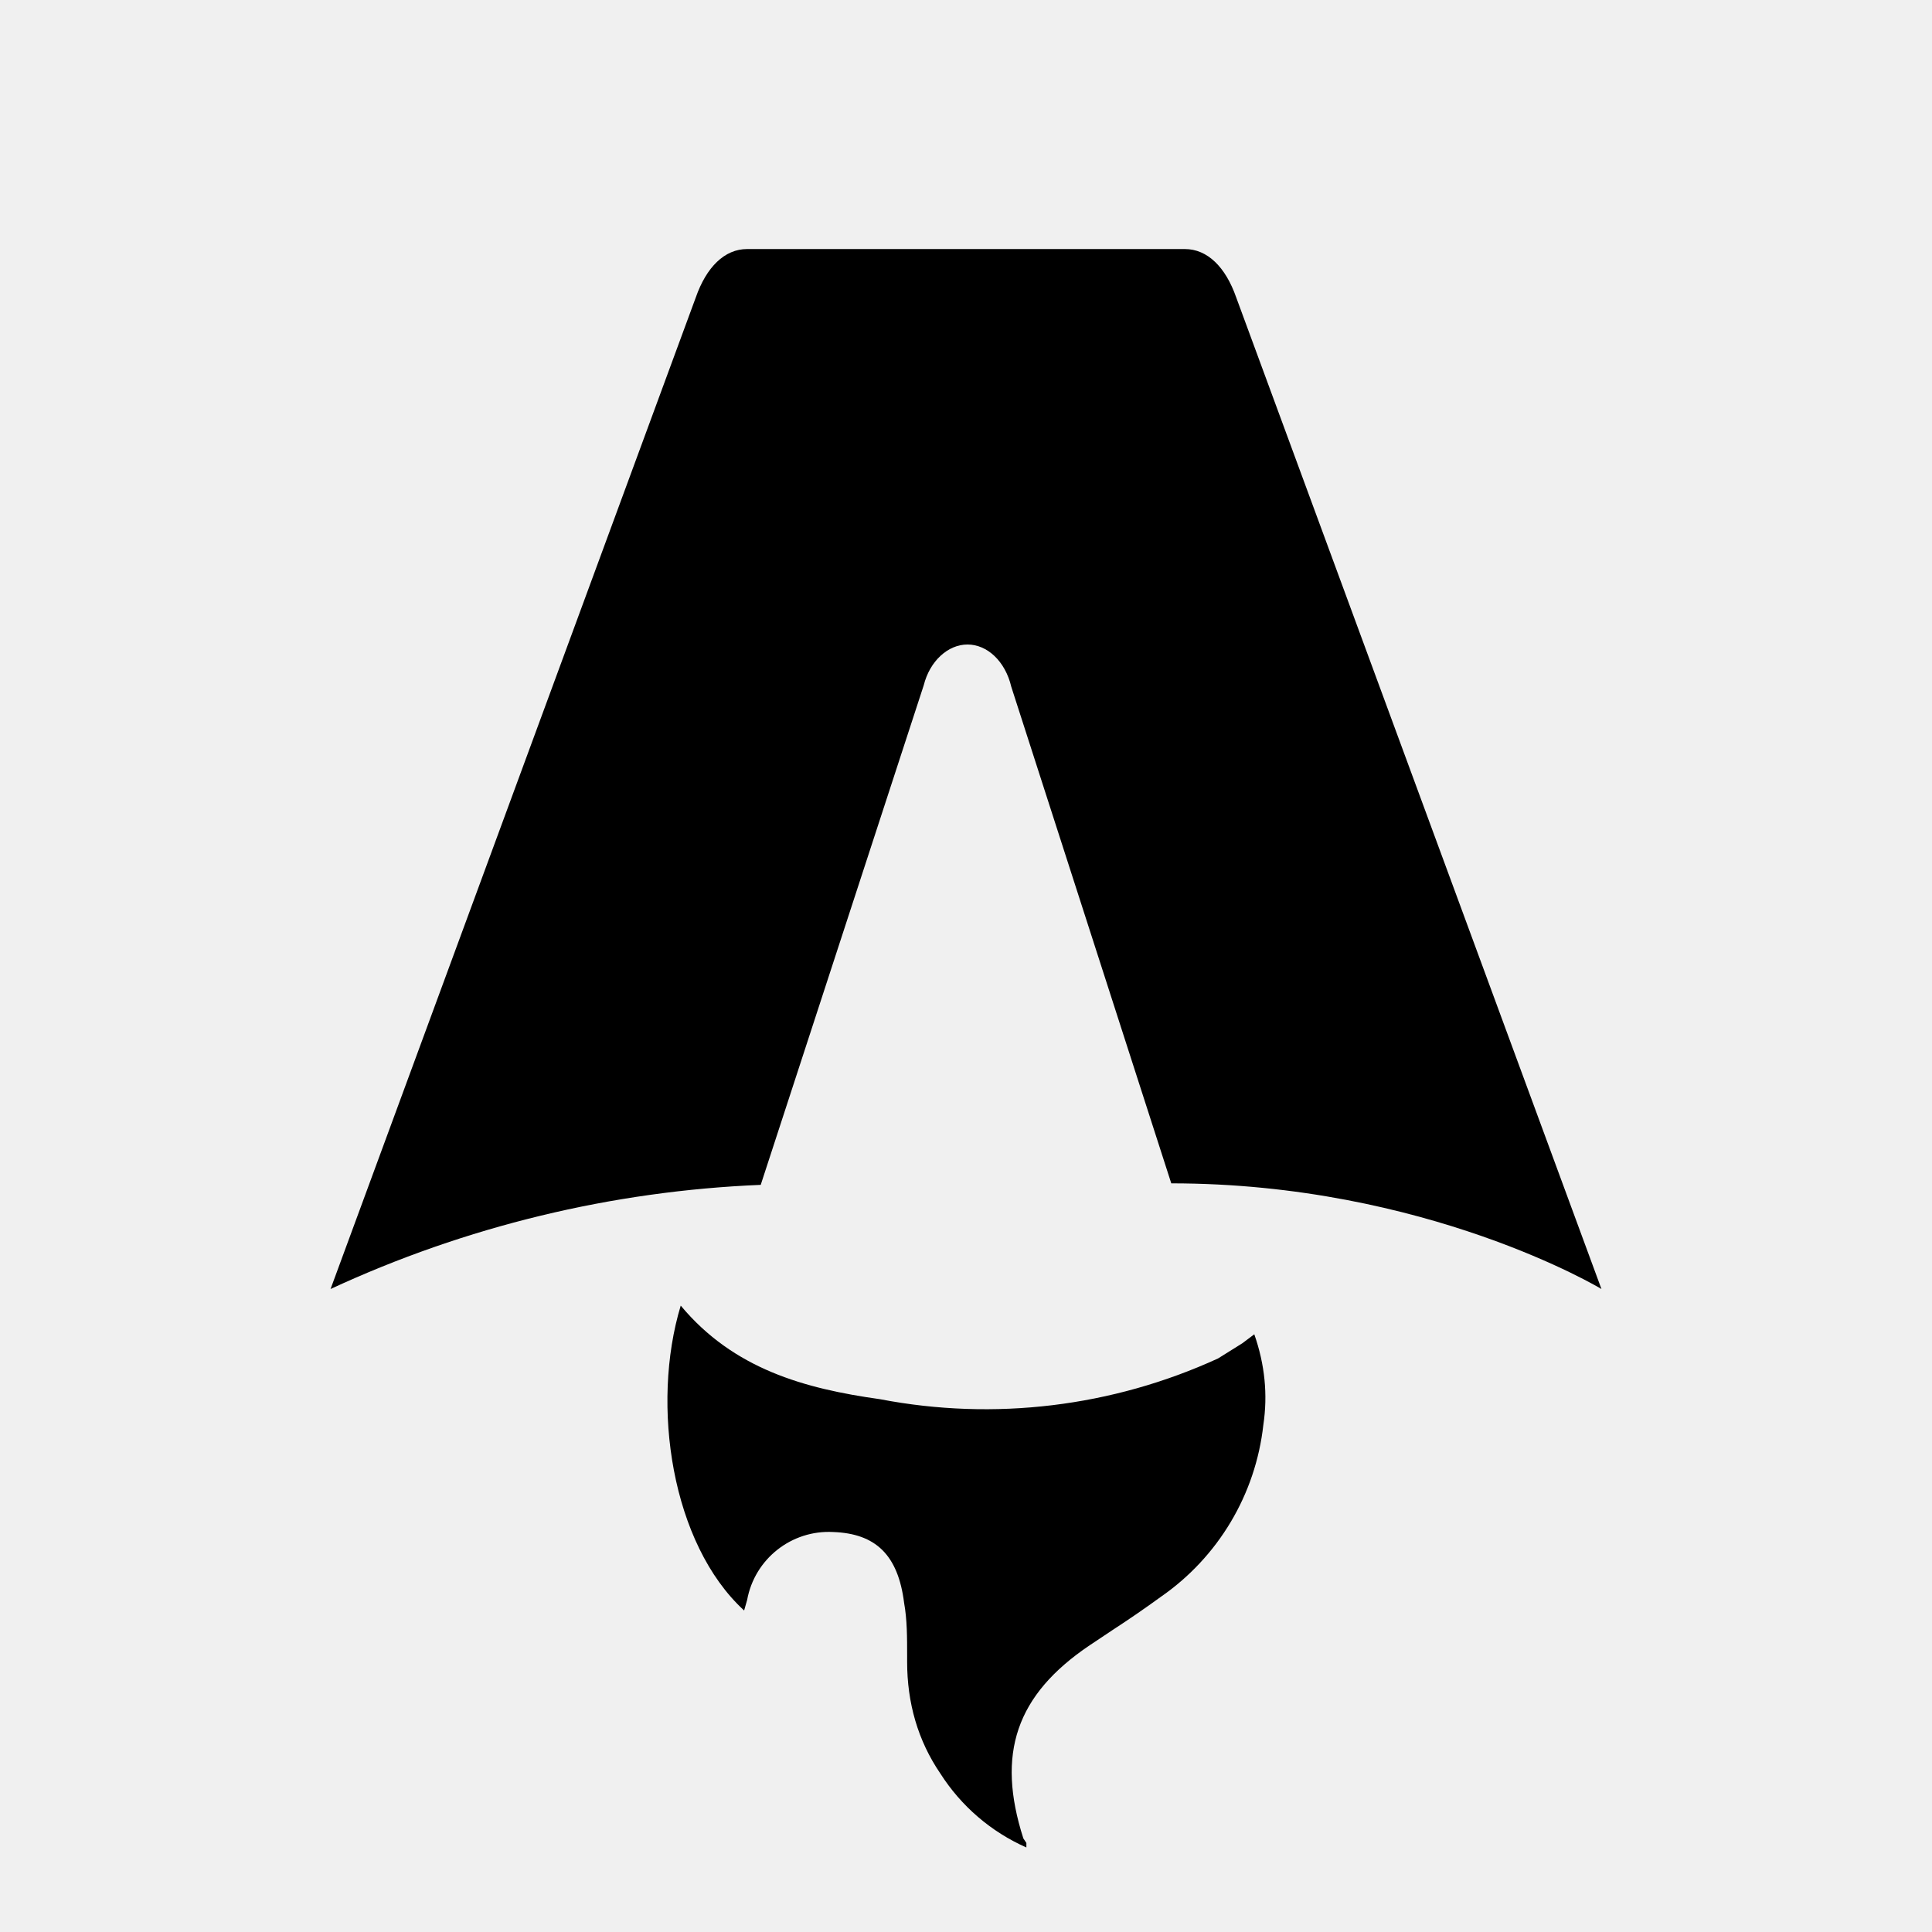
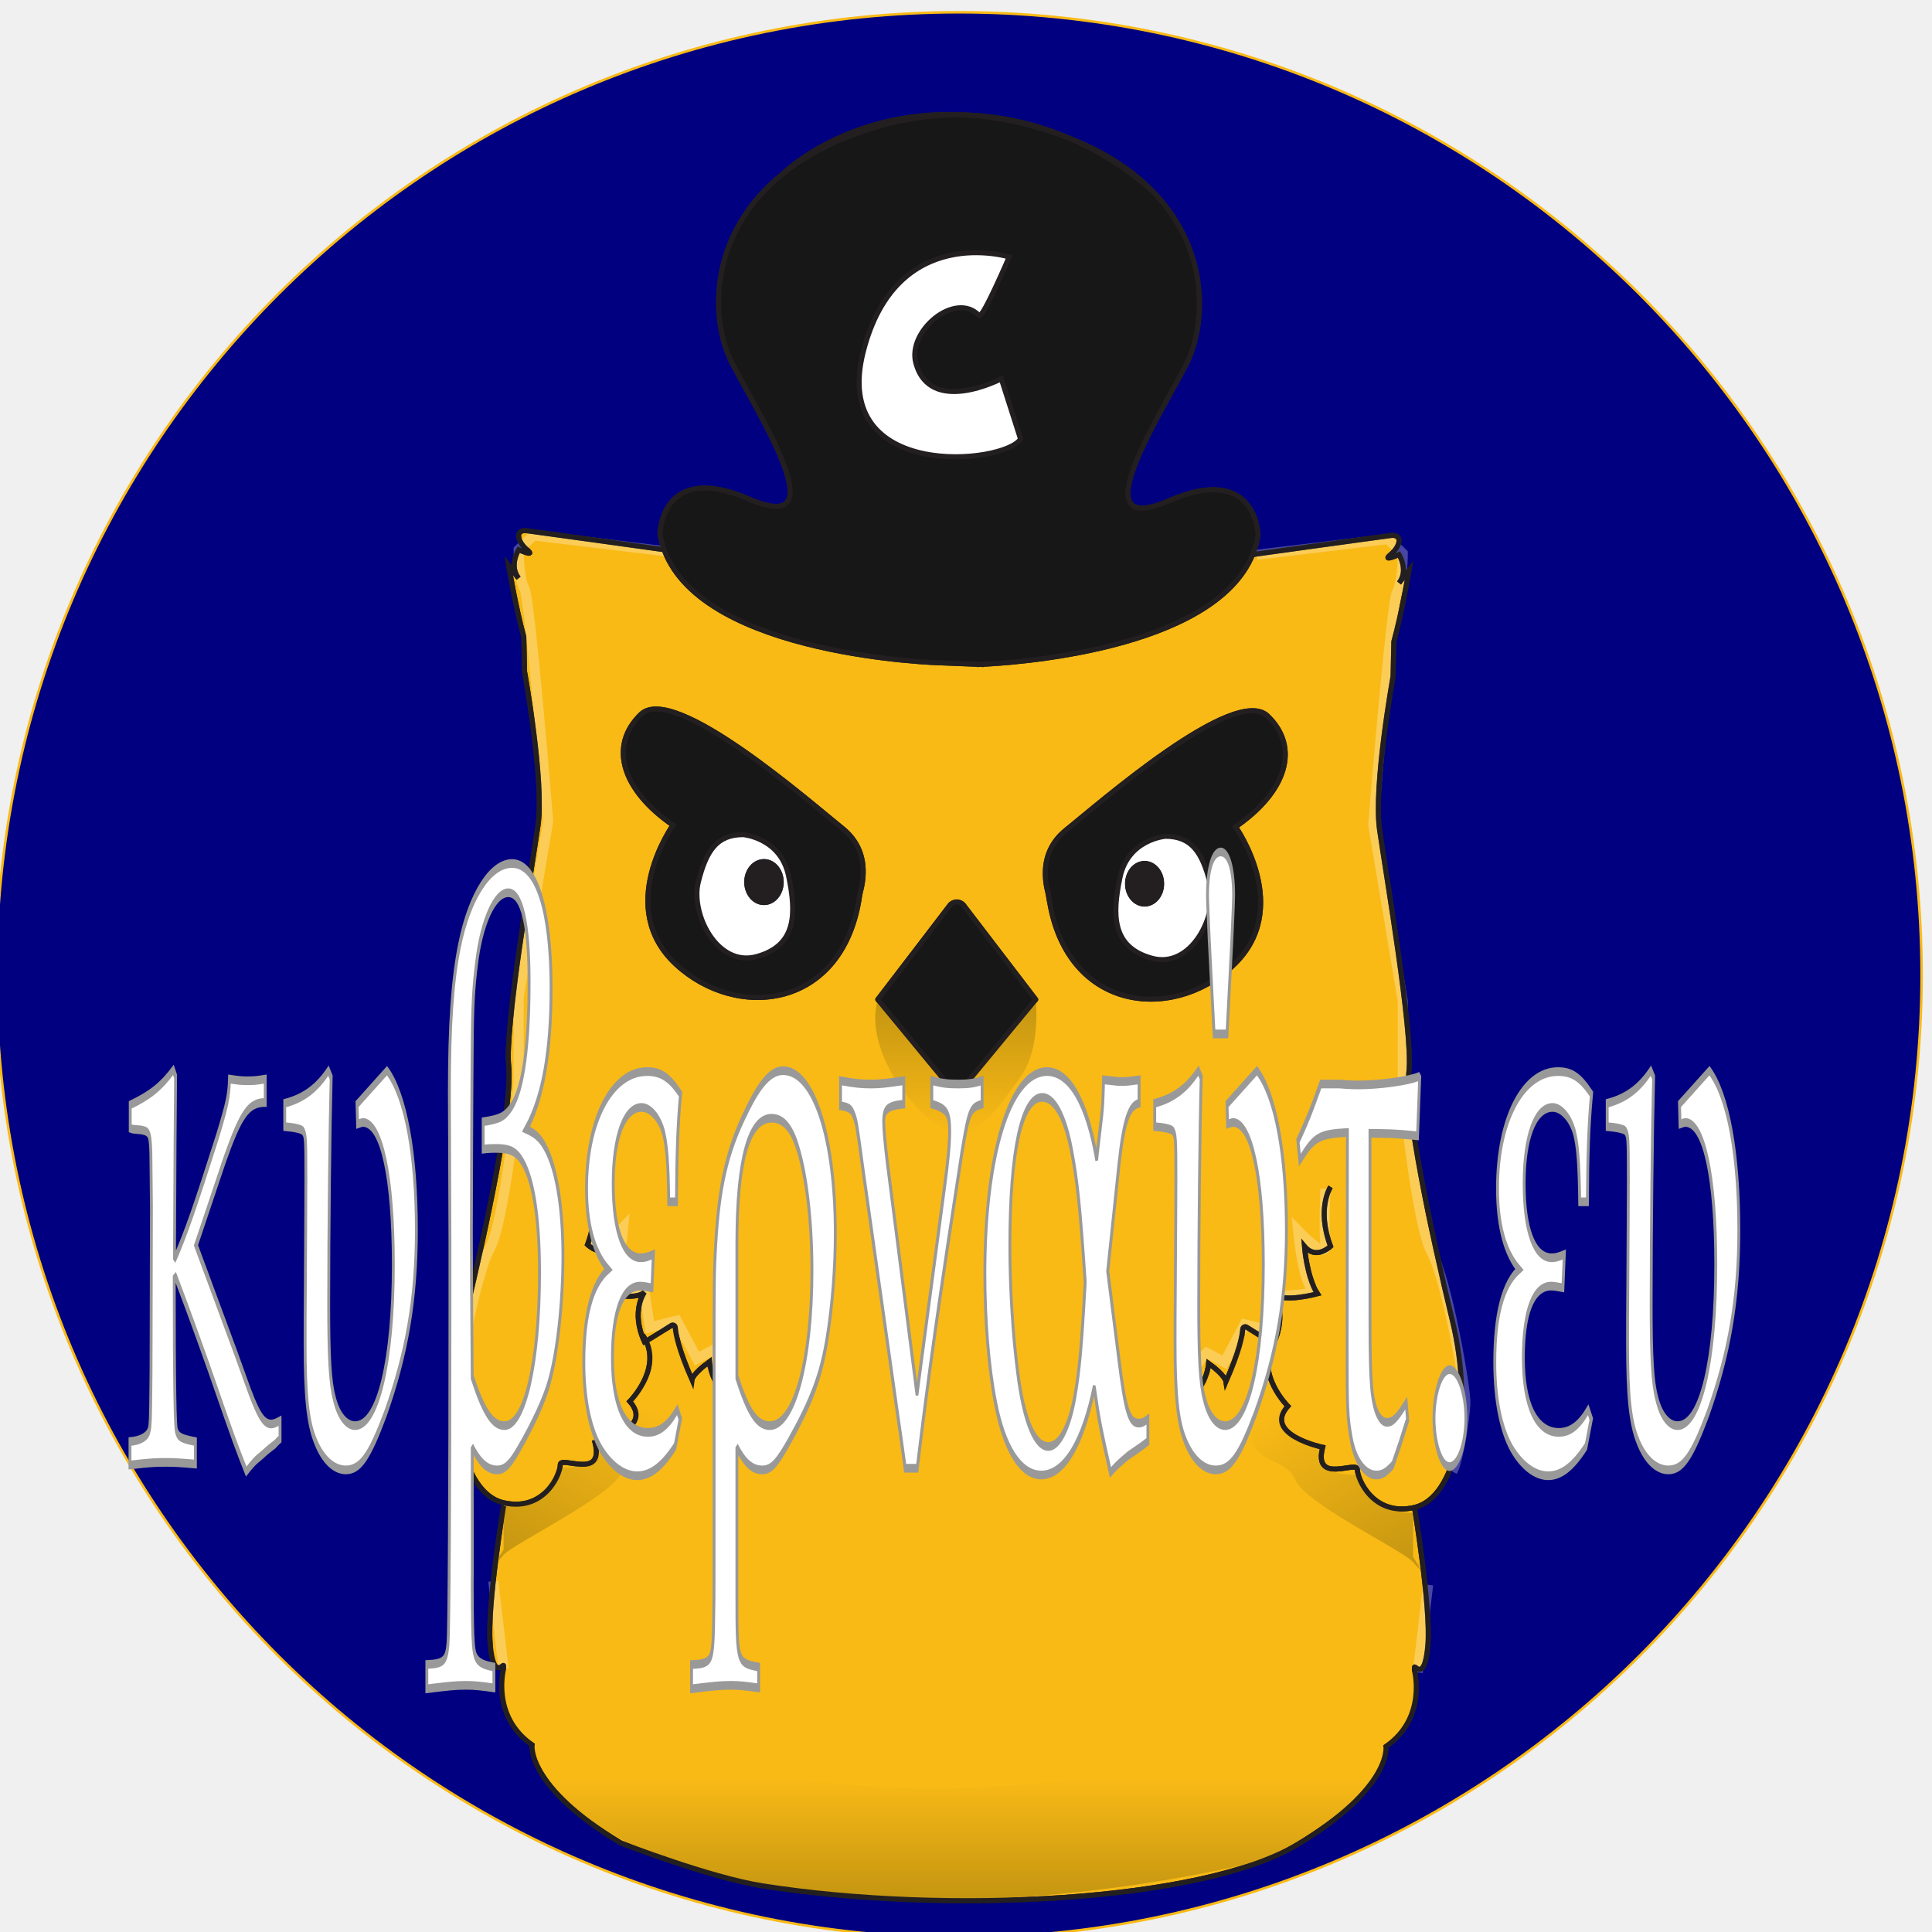
- <svg xmlns="http://www.w3.org/2000/svg" fill="none" viewBox="0 0 128 128">
-   <path d="M50.4 78.5a75.1 75.1 0 0 0-28.5 6.9l24.2-65.7c.7-2 1.9-3.2 3.4-3.2h29c1.5 0 2.7 1.2 3.4 3.2l24.2 65.7s-11.6-7-28.5-7L67 45.5c-.4-1.7-1.6-2.8-2.9-2.8-1.3 0-2.5 1.1-2.9 2.7L50.4 78.5Zm-1.1 28.2Zm-4.2-20.2c-2 6.6-.6 15.8 4.2 20.2a17.5 17.5 0 0 1 .2-.7 5.5 5.5 0 0 1 5.7-4.5c2.8.1 4.3 1.5 4.7 4.7.2 1.1.2 2.3.2 3.5v.4c0 2.7.7 5.2 2.2 7.4a13 13 0 0 0 5.7 4.9v-.3l-.2-.3c-1.8-5.6-.5-9.5 4.4-12.8l1.5-1a73 73 0 0 0 3.2-2.2 16 16 0 0 0 6.8-11.4c.3-2 .1-4-.6-6l-.8.6-1.6 1a37 37 0 0 1-22.4 2.7c-5-.7-9.7-2-13.2-6.2Z" />
-   <style>
-         path { fill: #000; }
-         @media (prefers-color-scheme: dark) {
-             path { fill: #FFF; }
-         }
-     </style>
+ <svg xmlns="http://www.w3.org/2000/svg" xmlns:xlink="http://www.w3.org/1999/xlink" role="img" viewBox="18.01 19.26 350.74 350.74" version="1.1" id="svg2">
+   <defs id="defs2">
+     <linearGradient id="linear-gradient" x1="210.438" x2="210.438" y1="619.915" y2="721.738" gradientUnits="userSpaceOnUse" gradientTransform="matrix(0.4572131,0,0,0.4572131,94.71726,34.19298)">
+       <stop offset=".524" stop-color="#f9ba16" id="stop1" />
+       <stop offset="1" stop-color="#c49511" id="stop2" />
+     </linearGradient>
+     <linearGradient xlink:href="#linear-gradient-2" id="linearGradient35" gradientUnits="userSpaceOnUse" x1="104.782" y1="496.956" x2="46.691" y2="597.572" gradientTransform="matrix(0.4572131,0,0,0.4572131,94.71726,34.19298)" />
+     <linearGradient id="linear-gradient-2" x1="104.782" x2="46.691" y1="496.956" y2="597.572" gradientUnits="userSpaceOnUse">
+       <stop offset=".283" stop-color="#f9ba16" id="stop3" />
+       <stop offset="1" stop-color="#c49511" id="stop4" />
+     </linearGradient>
+     <linearGradient id="linear-gradient-3" x1="211.751" x2="211.751" y1="417.111" y2="364.211" gradientUnits="userSpaceOnUse" gradientTransform="matrix(0.4572131,0,0,0.4572131,94.71726,34.19298)">
+       <stop offset=".005" stop-color="#f9ba16" id="stop5" />
+       <stop offset="1" stop-color="#c49511" id="stop6" />
+     </linearGradient>
+     <linearGradient id="linear-gradient-4" x1="199.703" x2="141.612" y1="499.784" y2="600.401" gradientTransform="matrix(-0.4572131,0,0,0.4572131,332.6565,34.19298)" xlink:href="#linear-gradient-2" />
+   </defs>
+   <style id="style1">svg {enable-background:new 0 0 389 389}</style>
+   <circle style="fill:#000080;stroke:#f9ba16;stroke-width:0.458;fill-opacity:1" id="path35" cx="192.091" cy="196.26" r="174.771" />
+   <path d="m 237.72,179.706 c -1.44,-5.751 -3.388,-8.622 -8.164,-8.622 0,0 -6.785,0.569 -8.216,7.466 -1.439,6.897 -1.439,12.647 5.742,14.656 7.19,2.017 12.07,-7.759 10.638,-13.501 z m -29.312,2.293 c -0.121,-0.854 -2.586,-7.466 3.155,-12.07 5.75,-4.595 30.605,-26.432 36.571,-20.691 5.966,5.75 3.379,13.794 -5.819,20.122 0,0 10.63,14.94 -0.577,25.285 -11.208,10.345 -30.459,8.044 -33.329,-12.647 z M 199.787,88.028 c 0,0 -12.897,6.776 -15.518,-2.871 -1.587,-5.819 7.181,-13.147 11.492,-8.621 0.63,0.655 5.457,-10.63 5.457,-10.63 0,0 -20.518,-6.328 -26.493,17.242 -5.974,23.562 25.726,20.398 28.553,15.803 z m 45.64,31.872 c -7.13,17.518 -43.985,19.742 -49.425,19.976 h -0.017 l -7.087,-0.276 c 0,0 -43.2,-1.095 -50.321,-20.544 a 15.969,15.969 0 0 1 -0.759,-2.906 c 0,0 0.216,-13.191 16.165,-6.294 15.949,6.897 2.155,-14.656 -3.018,-24.57 -4,-7.664 -4.647,-23.389 9.182,-34.484 0.009,-0.009 0.026,-0.017 0.035,-0.034 4.06,-3.25 9.38,-6.104 16.216,-8.233 a 51.348,51.348 0 0 1 17.389,-2.371 0.415,0.415 0 0 1 0.103,0 60.568,60.568 0 0 1 13.94,2.672 c 1.345,0.414 2.621,0.862 3.845,1.336 a 0.03,0.03 0 0 1 0.017,0.009 54.481,54.481 0 0 1 15.613,9.854 c 0.06,0.069 0.121,0.121 0.155,0.164 0.06,0.052 0.095,0.086 0.095,0.086 10.207,10.75 9.336,24.346 5.707,31.303 -5.172,9.915 -18.966,31.467 -3.018,24.571 15.949,-6.897 16.165,6.293 16.165,6.293 a 15.134,15.134 0 0 1 -0.983,3.448 z" class="cls-1" id="path6" style="fill:#171717;stroke-width:0.457" />
+   <path d="m 225.797,175.524 c 1.983,0 3.586,1.871 3.586,4.173 0,2.302 -1.603,4.173 -3.586,4.173 -1.974,0 -3.578,-1.871 -3.578,-4.173 0,-2.302 1.603,-4.173 3.578,-4.173 z" class="cls-2" id="path7" style="fill:#231f20;stroke-width:0.457" />
+   <path d="m 222.219,179.696 c 0,2.302 1.603,4.173 3.578,4.173 1.983,0 3.586,-1.871 3.586,-4.173 0,-2.302 -1.603,-4.173 -3.586,-4.173 -1.974,0 -3.578,1.871 -3.578,4.173 z m 7.336,-8.613 c 4.776,0 6.725,2.871 8.164,8.621 1.431,5.742 -3.449,15.518 -10.638,13.501 -7.181,-2.009 -7.181,-7.759 -5.742,-14.656 1.431,-6.897 8.216,-7.466 8.216,-7.466 z M 184.269,85.157 c 2.621,9.647 15.518,2.871 15.518,2.871 l 3.492,10.923 c -2.828,4.595 -34.528,7.759 -28.553,-15.803 5.974,-23.57 26.492,-17.242 26.492,-17.242 0,0 -4.828,11.285 -5.456,10.63 -4.311,-4.526 -13.079,2.802 -11.492,8.621 z" class="cls-3" id="path8" style="fill:#ffffff;stroke-width:0.457" />
+   <path d="m 206.037,200.715 -12.811,15.51 a 1.936,1.936 0 0 1 -3.061,0 l -12.802,-15.51 13.078,-17.096 a 1.587,1.587 0 0 1 2.517,0 z" class="cls-1" id="path9" style="fill:#171717;stroke-width:0.457" />
+   <path fill="#f9ba16" d="m 140.758,194.344 c 11.208,10.345 30.467,8.043 33.338,-12.647 0.121,-0.854 2.586,-7.466 -3.164,-12.07 -5.742,-4.595 -30.605,-26.432 -36.562,-20.691 -5.966,5.75 -3.379,13.794 5.819,20.122 0,0 -10.638,14.94 0.569,25.286 z m 49.408,21.88 a 1.936,1.936 0 0 0 3.061,0 l 12.811,-15.51 -13.079,-17.096 a 1.587,1.587 0 0 0 -2.517,0 l -13.078,17.095 z m 21.398,-46.296 c -5.742,4.604 -3.276,11.216 -3.155,12.07 2.871,20.691 22.122,22.992 33.329,12.647 11.208,-10.345 0.577,-25.286 0.577,-25.286 9.199,-6.328 11.785,-14.371 5.819,-20.122 -5.966,-5.741 -30.821,16.096 -36.571,20.691 z m -102.023,122.17 a 1.522,1.522 0 0 1 -0.172,-0.035 c -7.475,-1.724 -10.923,-17.242 -6.897,-33.907 4.017,-16.673 8.621,-38.442 7.888,-45.407 -0.732,-6.966 4.181,-35.631 5.328,-43.684 1.146,-8.043 -2.448,-27.872 -2.448,-27.872 -0.078,-4.001 -0.138,-6.32 -0.138,-6.32 -1.44,-5.172 -2.741,-12.932 -2.741,-12.932 l 1.801,2.293 c -1.801,-2.293 0,-5.173 0,-5.173 0,0 3.242,1.44 1.518,0 -1.725,-1.431 -2.302,-3.733 0,-3.448 2.207,0.284 23.242,3.207 24.898,3.44 7.121,19.449 50.321,20.544 50.321,20.544 l 7.087,0.276 h 0.017 c 5.44,-0.233 42.295,-2.457 49.425,-19.975 l 0.052,0.026 c 0,0 22.699,-3.155 25.001,-3.448 2.293,-0.285 1.724,2.017 0,3.448 -1.724,1.44 1.517,0 1.517,0 0,0 1.801,2.88 0,5.173 l 1.801,-2.293 c 0,0 -1.31,7.759 -2.75,12.932 0,0 -0.06,2.319 -0.138,6.319 0,0 -3.595,19.829 -2.448,27.873 1.155,8.052 6.069,36.717 5.336,43.683 -0.733,6.966 3.863,28.734 7.889,45.408 4.017,16.665 0.569,32.183 -6.897,33.907 0,0 3.018,18.104 2.44,25.001 -0.578,6.897 -2.44,3.448 -2.44,4.026 v 0.569 c 0,0 2.293,8.621 -5.173,13.794 0,0 1.147,7.474 -16.095,17.819 -17.242,10.345 -63.616,12.751 -97.134,7.475 -9.518,-1.5 -25.683,-7.776 -25.683,-7.776 -17.242,-10.345 -16.095,-17.82 -16.095,-17.82 -7.475,-5.172 -5.173,-13.794 -5.173,-13.794 v -0.569 c 0,-0.577 -1.871,2.871 -2.44,-4.026 -0.577,-6.897 2.44,-25.001 2.44,-25.001 z" id="path10" style="stroke-width:0.457" />
+   <path d="m 156.698,175.222 c 1.983,0 3.586,1.871 3.586,4.173 0,2.302 -1.603,4.173 -3.586,4.173 -1.974,0 -3.578,-1.871 -3.578,-4.173 0,-2.302 1.603,-4.173 3.578,-4.173 z" class="cls-2" id="path11" style="fill:#231f20;stroke-width:0.457" />
+   <path d="m 174.096,181.697 c -2.871,20.691 -22.13,22.992 -33.338,12.647 -11.208,-10.345 -0.569,-25.286 -0.569,-25.286 -9.199,-6.328 -11.785,-14.371 -5.819,-20.122 5.957,-5.741 30.821,16.096 36.562,20.691 5.75,4.604 3.285,11.216 3.164,12.07 z m -21.156,-10.914 c -4.768,0 -6.716,2.871 -8.156,8.621 -1.44,5.742 3.448,15.518 10.63,13.501 7.19,-2.009 7.19,-7.759 5.75,-14.656 -1.44,-6.897 -8.224,-7.466 -8.224,-7.466 z" class="cls-1" id="path12" style="fill:#171717;stroke-width:0.457" />
+   <path d="m 259.557,234.734 c 0,0 -2.586,3.879 0,10.777 0,0 -2.586,2.586 -4.742,0 0,0 0.431,5.604 2.371,8.621 0,0 -6.25,1.724 -7.974,0 0,0 2.586,3.448 0,9.052 a 0.443,0.443 0 0 1 -0.121,-0.06 c -0.233,-0.112 -0.897,-0.491 -2.75,-1.664 l -2.018,-1.267 a 0.45,0.45 0 0 0 -0.698,0.345 c -0.078,1.216 -0.604,3.991 -3.035,9.544 0,0 -0.146,-1.147 -3.164,-3.302 0,0 -0.285,4.595 -4.164,6.75 m -24.855,-91.53 c -0.121,-0.854 -2.586,-7.466 3.155,-12.07 5.75,-4.595 30.605,-26.432 36.571,-20.691 5.966,5.75 3.379,13.794 -5.819,20.122 0,0 10.63,14.94 -0.577,25.285 -11.208,10.345 -30.459,8.044 -33.329,-12.647 z" class="cls-5" id="path13" style="fill:none;stroke:#231f20;stroke-width:0.914px;stroke-miterlimit:10" />
+   <path d="m 229.555,171.084 c 0,0 -6.785,0.569 -8.216,7.466 -1.439,6.897 -1.439,12.647 5.742,14.656 7.19,2.017 12.07,-7.759 10.638,-13.501 -1.44,-5.75 -3.388,-8.621 -8.164,-8.621 z M 193.786,40.164 C 172.932,38.793 160.871,50.104 160.181,50.768 m 51.494,-6.595 a 57.163,57.163 0 0 0 -3.845,-1.336 60.568,60.568 0 0 0 -13.94,-2.672 m 33.571,14.035 a 0.923,0.923 0 0 0 -0.155,-0.164 c -3.673,-3.793 -8.759,-7.224 -15.613,-9.854 m -15.691,95.694 c 5.44,-0.233 42.295,-2.457 49.425,-19.975 a 15.134,15.134 0 0 0 0.983,-3.448 c 0,0 -0.215,-13.191 -16.164,-6.294 -15.949,6.897 -2.155,-14.656 3.018,-24.57 3.629,-6.957 4.5,-20.553 -5.707,-31.303 m -32.226,85.616 0.655,-0.026 m -86.548,152.749 c 0,0 -3.018,18.104 -2.44,25.001 0.569,6.897 2.44,3.448 2.44,4.026 v 0.569 c 0,0 -2.302,8.621 5.173,13.794 0,0 -1.147,7.474 16.095,17.819 0,0 16.165,6.276 25.683,7.776 33.519,5.276 79.892,2.871 97.134,-7.475 17.242,-10.346 16.095,-17.82 16.095,-17.82 7.466,-5.172 5.173,-13.794 5.173,-13.794 v -0.569 c 0,-0.578 1.862,2.871 2.44,-4.026 0.577,-6.897 -2.44,-25.001 -2.44,-25.001 M 124.671,234.432 c 0,0 2.586,3.879 0,10.777 0,0 2.586,2.586 4.742,0 0,0 -0.431,5.604 -2.371,8.621 0,0 6.25,1.724 7.974,0 0,0 -2.586,3.448 0,9.052 a 1.559,1.559 0 0 0 0.293,-0.155 c 0.337,-0.181 1.052,-0.603 2.578,-1.568 l 2.009,-1.268 a 0.449,0.449 0 0 1 0.698,0.345 c 0.086,1.215 0.612,3.991 3.043,9.543 0,0 0.138,-1.147 3.155,-3.302 0,0 0.294,4.595 4.173,6.75 m 23.13,-91.53 c 0.121,-0.854 2.586,-7.466 -3.164,-12.07 -5.742,-4.595 -30.605,-26.432 -36.562,-20.691 -5.966,5.75 -3.379,13.794 5.819,20.122 0,0 -10.638,14.94 0.569,25.286 11.207,10.345 30.467,8.043 33.338,-12.647 z" class="cls-5" id="path14" style="fill:none;stroke:#231f20;stroke-width:0.914px;stroke-miterlimit:10" />
+   <path d="m 152.94,170.783 c 0,0 6.785,0.569 8.224,7.466 1.439,6.897 1.44,12.647 -5.75,14.656 -7.181,2.017 -12.07,-7.759 -10.63,-13.501 1.44,-5.75 3.388,-8.621 8.156,-8.621 z M 227.556,54.285 c 0,0 -0.035,-0.035 -0.095,-0.086 -0.034,-0.043 -0.095,-0.095 -0.155,-0.164 a 54.481,54.481 0 0 0 -15.613,-9.854 0.03,0.03 0 0 0 -0.017,-0.009 51.303,51.303 0 0 0 -17.786,-4.008 0.415,0.415 0 0 0 -0.103,0 51.348,51.348 0 0 0 -17.389,2.371 c -6.836,2.13 -12.155,4.983 -16.216,8.233 -0.009,0.017 -0.026,0.026 -0.035,0.034 -13.828,11.095 -13.181,26.82 -9.181,34.484 5.172,9.914 18.966,31.467 3.018,24.571 -15.949,-6.897 -16.165,6.293 -16.165,6.293 a 15.969,15.969 0 0 0 0.759,2.906 c 7.121,19.449 50.321,20.544 50.321,20.544 l 7.087,0.276 h 0.017 l 0.621,0.026" class="cls-5" id="path15" style="fill:none;stroke:#231f20;stroke-width:0.914px;stroke-miterlimit:10" />
+   <path d="m 177.363,200.715 13.078,-17.096 a 1.587,1.587 0 0 1 2.517,0 l 13.079,17.096 m -28.674,0 12.802,15.51 a 1.936,1.936 0 0 0 3.061,0 l 12.811,-15.51 M 195.761,76.536 c 0.629,0.655 5.457,-10.63 5.457,-10.63 0,0 -20.518,-6.328 -26.493,17.242 -5.974,23.562 25.726,20.398 28.553,15.803 l -3.491,-10.923 c 0,0 -12.897,6.776 -15.518,-2.871 -1.587,-5.819 7.181,-13.147 11.492,-8.621 z" class="cls-6" id="path16" style="fill:none;stroke:#231f20;stroke-width:0.914px;stroke-linecap:round;stroke-miterlimit:10" />
+   <path d="m 249.496,262.468 a 5.401,5.401 0 0 0 -0.405,0.655 c -3.138,5.561 2.707,11.414 2.707,11.414 -4.595,5.173 6.32,7.466 6.32,7.466 -1.724,6.897 6.328,2.302 6.31,4.026 -0.009,1.724 2.888,8.621 10.363,6.897 7.466,-1.724 10.914,-17.242 6.897,-33.907 -4.026,-16.673 -8.621,-38.442 -7.889,-45.408 0.732,-6.966 -4.181,-35.631 -5.336,-43.683 -1.147,-8.044 2.448,-27.872 2.448,-27.872 0.078,-4.001 0.138,-6.319 0.138,-6.319 1.44,-5.173 2.75,-12.932 2.75,-12.932 l -1.801,2.293 c 1.801,-2.293 0,-5.172 0,-5.172 0,0 -3.242,1.44 -1.518,0 1.725,-1.431 2.294,-3.733 0,-3.448 -2.302,0.293 -25.001,3.448 -25.001,3.448 M 134.654,261.606 a 7.558,7.558 0 0 1 0.655,1.12 c 2.578,5.414 -2.957,10.949 -2.957,10.949 4.604,5.172 -6.319,7.466 -6.319,7.466 1.724,6.897 -6.32,2.302 -6.311,4.026 0.017,1.707 -2.845,8.518 -10.182,6.931 a 1.522,1.522 0 0 1 -0.172,-0.035 c -7.475,-1.724 -10.923,-17.242 -6.897,-33.907 4.017,-16.673 8.621,-38.442 7.888,-45.407 -0.732,-6.966 4.181,-35.631 5.328,-43.684 1.146,-8.043 -2.448,-27.872 -2.448,-27.872 -0.078,-4.001 -0.138,-6.32 -0.138,-6.32 -1.44,-5.172 -2.741,-12.932 -2.741,-12.932 l 1.801,2.293 c -1.801,-2.293 0,-5.173 0,-5.173 0,0 3.242,1.44 1.518,0 -1.725,-1.431 -2.302,-3.733 0,-3.448 2.207,0.284 23.242,3.207 24.898,3.44 a 0.474,0.474 0 0 1 0.103,0.008" class="cls-5" id="path17" style="fill:none;stroke:#231f20;stroke-width:0.914px;stroke-miterlimit:10" />
+   <path fill="url(#linear-gradient)" d="m 114.61,336.015 c 0,0 3.108,19.641 46.009,26.209 42.901,6.568 87.611,-5.506 87.611,-5.506 0,0 18.173,-10.258 19.78,-15.329 l 1.608,-5.072 c 0,0 6.613,-3.164 5.173,-13.794 0,0 -23.319,14.843 -65.811,20.119 -43.967,5.46 -75.797,-7.184 -84.309,-12.07 -8.512,-4.885 -17.673,-12.946 -17.673,-12.946 0,0 -0.972,4.387 2.44,4.595 0,0 -1.644,8.757 2.682,11.571 4.326,2.815 2.49,2.223 2.49,2.223 z" id="path18" style="fill:url(#linear-gradient);stroke-width:0.457" />
+   <path fill="url(#linear-gradient-2)" d="m 146.982,267.62 c -0.189,-1.143 -3.523,2.604 -3.523,2.604 l -2.865,-9.989 -5.578,2.647 c 0,0 4.325,4.468 -2.524,10.647 0,0 4.645,4.454 -6.275,7.615 0,0 3.11,4.311 -6.492,4.598 0,0 -1.579,2.213 -3.571,5.049 -3,1.837 -6.717,1.833 -6.717,1.833 v 7.961 c -1.484,2.284 -1.945,3.235 0,0.962 1.79,-2.091 19.653,-10.633 21.377,-14.944 1.724,-4.311 8.547,-2.586 7.865,-9.483 -0.681,-6.897 0.181,-6.322 3.342,-3.592 3.161,2.73 8.943,-0.302 8.943,-0.302 0,0 -3.795,-4.464 -3.984,-5.607 z" id="path19" style="fill:url(#linearGradient35);stroke-width:0.457" />
+   <path fill="url(#linear-gradient-3)" d="m 177.363,200.715 c 0,0 11.055,14.771 12.802,15.51 1.747,0.738 1.5,1.889 7.573,-5.464 l 8.298,-10.046 c 0,0 1.023,8.874 -2.759,14.046 -3.782,5.172 -8.093,12.357 -13.84,9.484 -5.747,-2.874 -14.667,-14.587 -12.075,-23.53 z" id="path20" style="fill:url(#linear-gradient-3);stroke-width:0.457" />
+   <path fill="url(#linear-gradient-4)" d="m 236.993,268.913 c 0.189,-1.143 3.522,2.604 3.522,2.604 l 2.865,-9.989 5.578,2.647 c 0,0 -4.325,4.468 2.524,10.647 0,0 -4.645,4.454 6.275,7.615 0,0 -3.11,4.31 6.492,4.598 0,0 1.579,2.214 3.57,5.049 3,1.837 6.718,1.834 6.718,1.834 v 7.961 c 1.483,2.285 1.945,3.235 0,0.962 -1.79,-2.091 -19.653,-10.633 -21.378,-14.943 -1.725,-4.31 -8.546,-2.586 -7.865,-9.484 0.681,-6.897 -0.181,-6.322 -3.342,-3.592 -3.161,2.73 -8.943,-0.302 -8.943,-0.302 0,0 3.794,-4.465 3.983,-5.608 z" id="path21" style="fill:url(#linear-gradient-4);stroke-width:0.457" />
+   <path fill="none" stroke="#ffffff" stroke-miterlimit="10" stroke-width="1.829" d="m 138.68,119.314 -23.837,-2.86 -2.681,2.611 c 0,0 0,5.172 1.052,7.043 1.052,1.871 4.311,42.243 4.311,42.243 l -5.362,31.993 v 15.639 c 0,0 -2.475,24.922 -5.238,29.958 -2.763,5.037 -6.281,24.923 -6.127,27.587 0.155,2.665 1.202,9.98 2.362,12.217 m 23.058,-51.313 c 0,0 0.287,7.342 0,10.216 -0.287,2.874 4.944,-2.586 4.944,-2.586 0,0 -0.836,8.923 -2.478,10.345 -1.642,1.422 6.333,1.423 6.333,1.423 l 0.972,6.406 4.885,-1.218 3.659,6.897 3.238,-1.724 c 0,0 3.196,3.031 3.196,6.034 m -43.407,36.084 1.879,15.913 m 136.719,-202.243 23.837,-2.86 2.682,2.611 c 0,0 0,5.172 -1.052,7.043 -1.052,1.871 -4.311,42.243 -4.311,42.243 l 5.363,31.993 v 15.639 c 0,0 2.475,24.922 5.237,29.958 2.762,5.037 6.282,24.923 6.127,27.587 -0.155,2.665 -1.202,9.98 -2.362,12.217 M 258.619,235.097 c 0,0 -0.287,7.342 0,10.216 0.287,2.874 -4.944,-2.586 -4.944,-2.586 0,0 0.837,8.923 2.478,10.345 1.641,1.423 -6.333,1.422 -6.333,1.422 l -0.972,6.406 -4.885,-1.218 -3.659,6.897 -3.238,-1.724 c 0,0 -3.196,3.031 -3.196,6.034 m 43.408,36.084 -1.88,15.913" opacity="0.28" id="path22" />
+   <path d="m 208.408,181.999 c -0.121,-0.854 -2.586,-7.466 3.155,-12.07 5.75,-4.595 30.605,-26.432 36.571,-20.691 5.966,5.75 3.379,13.794 -5.819,20.122 0,0 10.63,14.94 -0.577,25.285 -11.208,10.345 -30.459,8.044 -33.329,-12.647 z m 21.147,-10.914 c 0,0 -6.785,0.569 -8.216,7.466 -1.439,6.897 -1.439,12.647 5.742,14.656 7.19,2.017 12.07,-7.759 10.638,-13.501 -1.44,-5.75 -3.388,-8.621 -8.164,-8.621 z m -33.57,-31.209 -7.087,-0.276 c 0,0 -43.2,-1.095 -50.321,-20.544 a 15.969,15.969 0 0 1 -0.759,-2.906 c 0,0 0.216,-13.191 16.165,-6.294 15.949,6.897 2.155,-14.656 -3.018,-24.57 -4,-7.664 -4.647,-23.389 9.182,-34.484 0.009,-0.009 0.026,-0.017 0.035,-0.034 4.06,-3.25 9.38,-6.104 16.216,-8.233 a 51.348,51.348 0 0 1 17.389,-2.371 0.415,0.415 0 0 1 0.103,0 60.568,60.568 0 0 1 13.94,2.672 c 1.345,0.414 2.621,0.862 3.845,1.336 a 0.03,0.03 0 0 1 0.017,0.009 54.481,54.481 0 0 1 15.613,9.854 c 0.06,0.069 0.121,0.121 0.155,0.164 0.06,0.052 0.095,0.086 0.095,0.086 10.207,10.75 9.336,24.346 5.707,31.303 -5.172,9.915 -18.966,31.467 -3.018,24.571 15.949,-6.897 16.165,6.293 16.165,6.293 a 15.134,15.134 0 0 1 -0.983,3.449 c -7.13,17.518 -43.985,19.742 -49.425,19.975 z M 199.787,88.028 c 0,0 -12.897,6.776 -15.518,-2.871 -1.587,-5.819 7.181,-13.147 11.492,-8.621 0.63,0.655 5.457,-10.63 5.457,-10.63 0,0 -20.518,-6.328 -26.493,17.242 -5.974,23.562 25.726,20.398 28.553,15.803 z" class="cls-1" id="path23" style="fill:#171717;stroke-width:0.457" />
+   <path d="m 225.797,175.524 c 1.983,0 3.586,1.871 3.586,4.173 0,2.302 -1.603,4.173 -3.586,4.173 -1.974,0 -3.578,-1.871 -3.578,-4.173 0,-2.302 1.603,-4.173 3.578,-4.173 z" class="cls-2" id="path24" style="fill:#231f20;stroke-width:0.457" />
+   <path d="m 225.797,175.524 c -1.974,0 -3.578,1.871 -3.578,4.173 0,2.302 1.603,4.173 3.578,4.173 1.983,0 3.586,-1.871 3.586,-4.173 0,-2.302 -1.603,-4.173 -3.586,-4.173 z m -4.457,3.026 c 1.431,-6.897 8.216,-7.466 8.216,-7.466 4.776,0 6.724,2.871 8.164,8.621 1.431,5.742 -3.449,15.518 -10.638,13.501 -7.181,-2.009 -7.181,-7.759 -5.742,-14.656 z m -37.071,-93.393 c 2.621,9.647 15.518,2.871 15.518,2.871 l 3.492,10.923 c -2.828,4.595 -34.528,7.759 -28.553,-15.803 5.974,-23.57 26.492,-17.242 26.492,-17.242 0,0 -4.828,11.285 -5.456,10.63 -4.311,-4.526 -13.079,2.802 -11.492,8.621 z" class="cls-3" id="path25" style="fill:#ffffff;stroke-width:0.457" />
+   <path d="m 193.226,216.225 a 1.936,1.936 0 0 1 -3.061,0 l -12.802,-15.51 13.078,-17.096 a 1.587,1.587 0 0 1 2.517,0 l 13.079,17.096 z" class="cls-1" id="path26" style="fill:#171717;stroke-width:0.457" />
+   <path d="m 152.94,170.783 c 0,0 6.785,0.569 8.224,7.466 1.439,6.897 1.44,12.647 -5.75,14.656 -7.181,2.017 -12.07,-7.759 -10.63,-13.501 1.44,-5.75 3.388,-8.621 8.156,-8.621 z m 7.345,8.613 c 0,-2.302 -1.603,-4.173 -3.586,-4.173 -1.974,0 -3.578,1.871 -3.578,4.173 0,2.302 1.603,4.173 3.578,4.173 1.983,0 3.586,-1.871 3.586,-4.173 z" class="cls-3" id="path27" style="fill:#ffffff;stroke-width:0.457" />
+   <path d="m 156.698,175.222 c 1.983,0 3.586,1.871 3.586,4.173 0,2.302 -1.603,4.173 -3.586,4.173 -1.974,0 -3.578,-1.871 -3.578,-4.173 0,-2.302 1.603,-4.173 3.578,-4.173 z" class="cls-2" id="path28" style="fill:#231f20;stroke-width:0.457" />
+   <path d="m 152.94,170.783 c -4.768,0 -6.716,2.871 -8.156,8.621 -1.44,5.742 3.448,15.518 10.63,13.501 7.19,-2.009 7.19,-7.759 5.75,-14.656 -1.44,-6.897 -8.224,-7.466 -8.224,-7.466 z m 21.156,10.914 c -2.871,20.691 -22.13,22.992 -33.338,12.647 -11.208,-10.345 -0.569,-25.286 -0.569,-25.286 -9.199,-6.328 -11.785,-14.371 -5.819,-20.122 5.957,-5.741 30.821,16.096 36.562,20.691 5.75,4.604 3.285,11.216 3.164,12.07 z" class="cls-1" id="path29" style="fill:#171717;stroke-width:0.457" />
+   <path d="m 259.557,234.734 c 0,0 -2.586,3.879 0,10.777 0,0 -2.586,2.586 -4.742,0 0,0 0.431,5.604 2.371,8.621 0,0 -6.25,1.724 -7.974,0 0,0 2.586,3.448 0,9.052 a 0.443,0.443 0 0 1 -0.121,-0.06 c -0.233,-0.112 -0.897,-0.491 -2.75,-1.664 l -2.018,-1.267 a 0.45,0.45 0 0 0 -0.698,0.345 c -0.078,1.216 -0.604,3.991 -3.035,9.544 0,0 -0.146,-1.147 -3.164,-3.302 0,0 -0.285,4.595 -4.164,6.75 m -24.855,-91.53 c -0.121,-0.854 -2.586,-7.466 3.155,-12.07 5.75,-4.595 30.605,-26.432 36.571,-20.691 5.966,5.75 3.379,13.794 -5.819,20.122 0,0 10.63,14.94 -0.577,25.285 -11.208,10.345 -30.459,8.044 -33.329,-12.647 z" class="cls-5" id="path30" style="fill:none;stroke:#231f20;stroke-width:0.914px;stroke-miterlimit:10" />
+   <path d="m 229.555,171.084 c 0,0 -6.785,0.569 -8.216,7.466 -1.439,6.897 -1.439,12.647 5.742,14.656 7.19,2.017 12.07,-7.759 10.638,-13.501 -1.44,-5.75 -3.388,-8.621 -8.164,-8.621 z M 193.786,40.164 C 172.932,38.793 160.871,50.104 160.181,50.768 m 51.494,-6.595 a 57.163,57.163 0 0 0 -3.845,-1.336 60.568,60.568 0 0 0 -13.94,-2.672 m 33.571,14.035 a 0.923,0.923 0 0 0 -0.155,-0.164 c -3.673,-3.793 -8.759,-7.224 -15.613,-9.854 m -15.691,95.694 c 5.44,-0.233 42.295,-2.457 49.425,-19.975 a 15.134,15.134 0 0 0 0.983,-3.448 c 0,0 -0.215,-13.191 -16.164,-6.294 -15.949,6.897 -2.155,-14.656 3.018,-24.57 3.629,-6.957 4.5,-20.553 -5.707,-31.303 m -32.226,85.616 0.655,-0.026 m -86.548,152.749 c 0,0 -3.018,18.104 -2.44,25.001 0.569,6.897 2.44,3.448 2.44,4.026 v 0.569 c 0,0 -2.302,8.621 5.173,13.794 0,0 -1.147,7.474 16.095,17.819 0,0 16.165,6.276 25.683,7.776 33.519,5.276 79.892,2.871 97.134,-7.475 17.242,-10.346 16.095,-17.82 16.095,-17.82 7.466,-5.172 5.173,-13.794 5.173,-13.794 v -0.569 c 0,-0.578 1.862,2.871 2.44,-4.026 0.577,-6.897 -2.44,-25.001 -2.44,-25.001 M 124.671,234.432 c 0,0 2.586,3.879 0,10.777 0,0 2.586,2.586 4.742,0 0,0 -0.431,5.604 -2.371,8.621 0,0 6.25,1.724 7.974,0 0,0 -2.586,3.448 0,9.052 a 1.559,1.559 0 0 0 0.293,-0.155 c 0.337,-0.181 1.052,-0.603 2.578,-1.568 l 2.009,-1.268 a 0.449,0.449 0 0 1 0.698,0.345 c 0.086,1.215 0.612,3.991 3.043,9.543 0,0 0.138,-1.147 3.155,-3.302 0,0 0.294,4.595 4.173,6.75 m 23.13,-91.53 c 0.121,-0.854 2.586,-7.466 -3.164,-12.07 -5.742,-4.595 -30.605,-26.432 -36.562,-20.691 -5.966,5.75 -3.379,13.794 5.819,20.122 0,0 -10.638,14.94 0.569,25.286 11.207,10.345 30.467,8.043 33.338,-12.647 z" class="cls-5" id="path31" style="fill:none;stroke:#231f20;stroke-width:0.914px;stroke-miterlimit:10" />
+   <path d="m 152.94,170.783 c 0,0 6.785,0.569 8.224,7.466 1.439,6.897 1.44,12.647 -5.75,14.656 -7.181,2.017 -12.07,-7.759 -10.63,-13.501 1.44,-5.75 3.388,-8.621 8.156,-8.621 z M 227.556,54.285 c 0,0 -0.035,-0.035 -0.095,-0.086 -0.034,-0.043 -0.095,-0.095 -0.155,-0.164 a 54.481,54.481 0 0 0 -15.613,-9.854 0.03,0.03 0 0 0 -0.017,-0.009 51.303,51.303 0 0 0 -17.786,-4.008 0.415,0.415 0 0 0 -0.103,0 51.348,51.348 0 0 0 -17.389,2.371 c -6.836,2.13 -12.155,4.983 -16.216,8.233 -0.009,0.017 -0.026,0.026 -0.035,0.034 -13.828,11.095 -13.181,26.82 -9.181,34.484 5.172,9.914 18.966,31.467 3.018,24.571 -15.949,-6.897 -16.165,6.293 -16.165,6.293 a 15.969,15.969 0 0 0 0.759,2.906 c 7.121,19.449 50.321,20.544 50.321,20.544 l 7.087,0.276 h 0.017 l 0.621,0.026" class="cls-5" id="path32" style="fill:none;stroke:#231f20;stroke-width:0.914px;stroke-miterlimit:10" />
+   <path d="m 177.363,200.715 13.078,-17.096 a 1.587,1.587 0 0 1 2.517,0 l 13.079,17.096 m -28.674,0 12.802,15.51 a 1.936,1.936 0 0 0 3.061,0 l 12.811,-15.51 M 195.761,76.536 c 0.629,0.655 5.457,-10.63 5.457,-10.63 0,0 -20.518,-6.328 -26.493,17.242 -5.974,23.562 25.726,20.398 28.553,15.803 l -3.491,-10.923 c 0,0 -12.897,6.776 -15.518,-2.871 -1.587,-5.819 7.181,-13.147 11.492,-8.621 z" class="cls-6" id="path33" style="fill:none;stroke:#231f20;stroke-width:0.914px;stroke-linecap:round;stroke-miterlimit:10" />
+   <path d="m 249.496,262.468 a 5.401,5.401 0 0 0 -0.405,0.655 c -3.138,5.561 2.707,11.414 2.707,11.414 -4.595,5.173 6.32,7.466 6.32,7.466 -1.724,6.897 6.328,2.302 6.31,4.026 -0.009,1.724 2.888,8.621 10.363,6.897 7.466,-1.724 10.914,-17.242 6.897,-33.907 -4.026,-16.673 -8.621,-38.442 -7.889,-45.408 0.732,-6.966 -4.181,-35.631 -5.336,-43.683 -1.147,-8.044 2.448,-27.872 2.448,-27.872 0.078,-4.001 0.138,-6.319 0.138,-6.319 1.44,-5.173 2.75,-12.932 2.75,-12.932 l -1.801,2.293 c 1.801,-2.293 0,-5.172 0,-5.172 0,0 -3.242,1.44 -1.518,0 1.725,-1.431 2.294,-3.733 0,-3.448 -2.302,0.293 -25.001,3.448 -25.001,3.448 M 134.654,261.606 a 7.558,7.558 0 0 1 0.655,1.12 c 2.578,5.414 -2.957,10.949 -2.957,10.949 4.604,5.172 -6.319,7.466 -6.319,7.466 1.724,6.897 -6.32,2.302 -6.311,4.026 0.017,1.707 -2.845,8.518 -10.182,6.931 a 1.522,1.522 0 0 1 -0.172,-0.035 c -7.475,-1.724 -10.923,-17.242 -6.897,-33.907 4.017,-16.673 8.621,-38.442 7.888,-45.407 -0.732,-6.966 4.181,-35.631 5.328,-43.684 1.146,-8.043 -2.448,-27.872 -2.448,-27.872 -0.078,-4.001 -0.138,-6.32 -0.138,-6.32 -1.44,-5.172 -2.741,-12.932 -2.741,-12.932 l 1.801,2.293 c -1.801,-2.293 0,-5.173 0,-5.173 0,0 3.242,1.44 1.518,0 -1.725,-1.431 -2.302,-3.733 0,-3.448 2.207,0.284 23.242,3.207 24.898,3.44 a 0.474,0.474 0 0 1 0.103,0.008" class="cls-5" id="path34" style="fill:none;stroke:#231f20;stroke-width:0.914px;stroke-miterlimit:10" />
+   <text xml:space="preserve" style="font-size:86.983px;font-family:Palatino;-inkscape-font-specification:Palatino;fill:#ffffff;stroke:#999999;stroke-width:0.904" x="71.043" y="163.358" id="text134" transform="scale(0.573701,1.743068)">
+     <tspan id="tspan134" style="fill:#ffffff;stroke:#999999;stroke-width:0.904" x="71.043" y="163.358">κυβερναύτ.ευ</tspan>
+   </text>
</svg>
